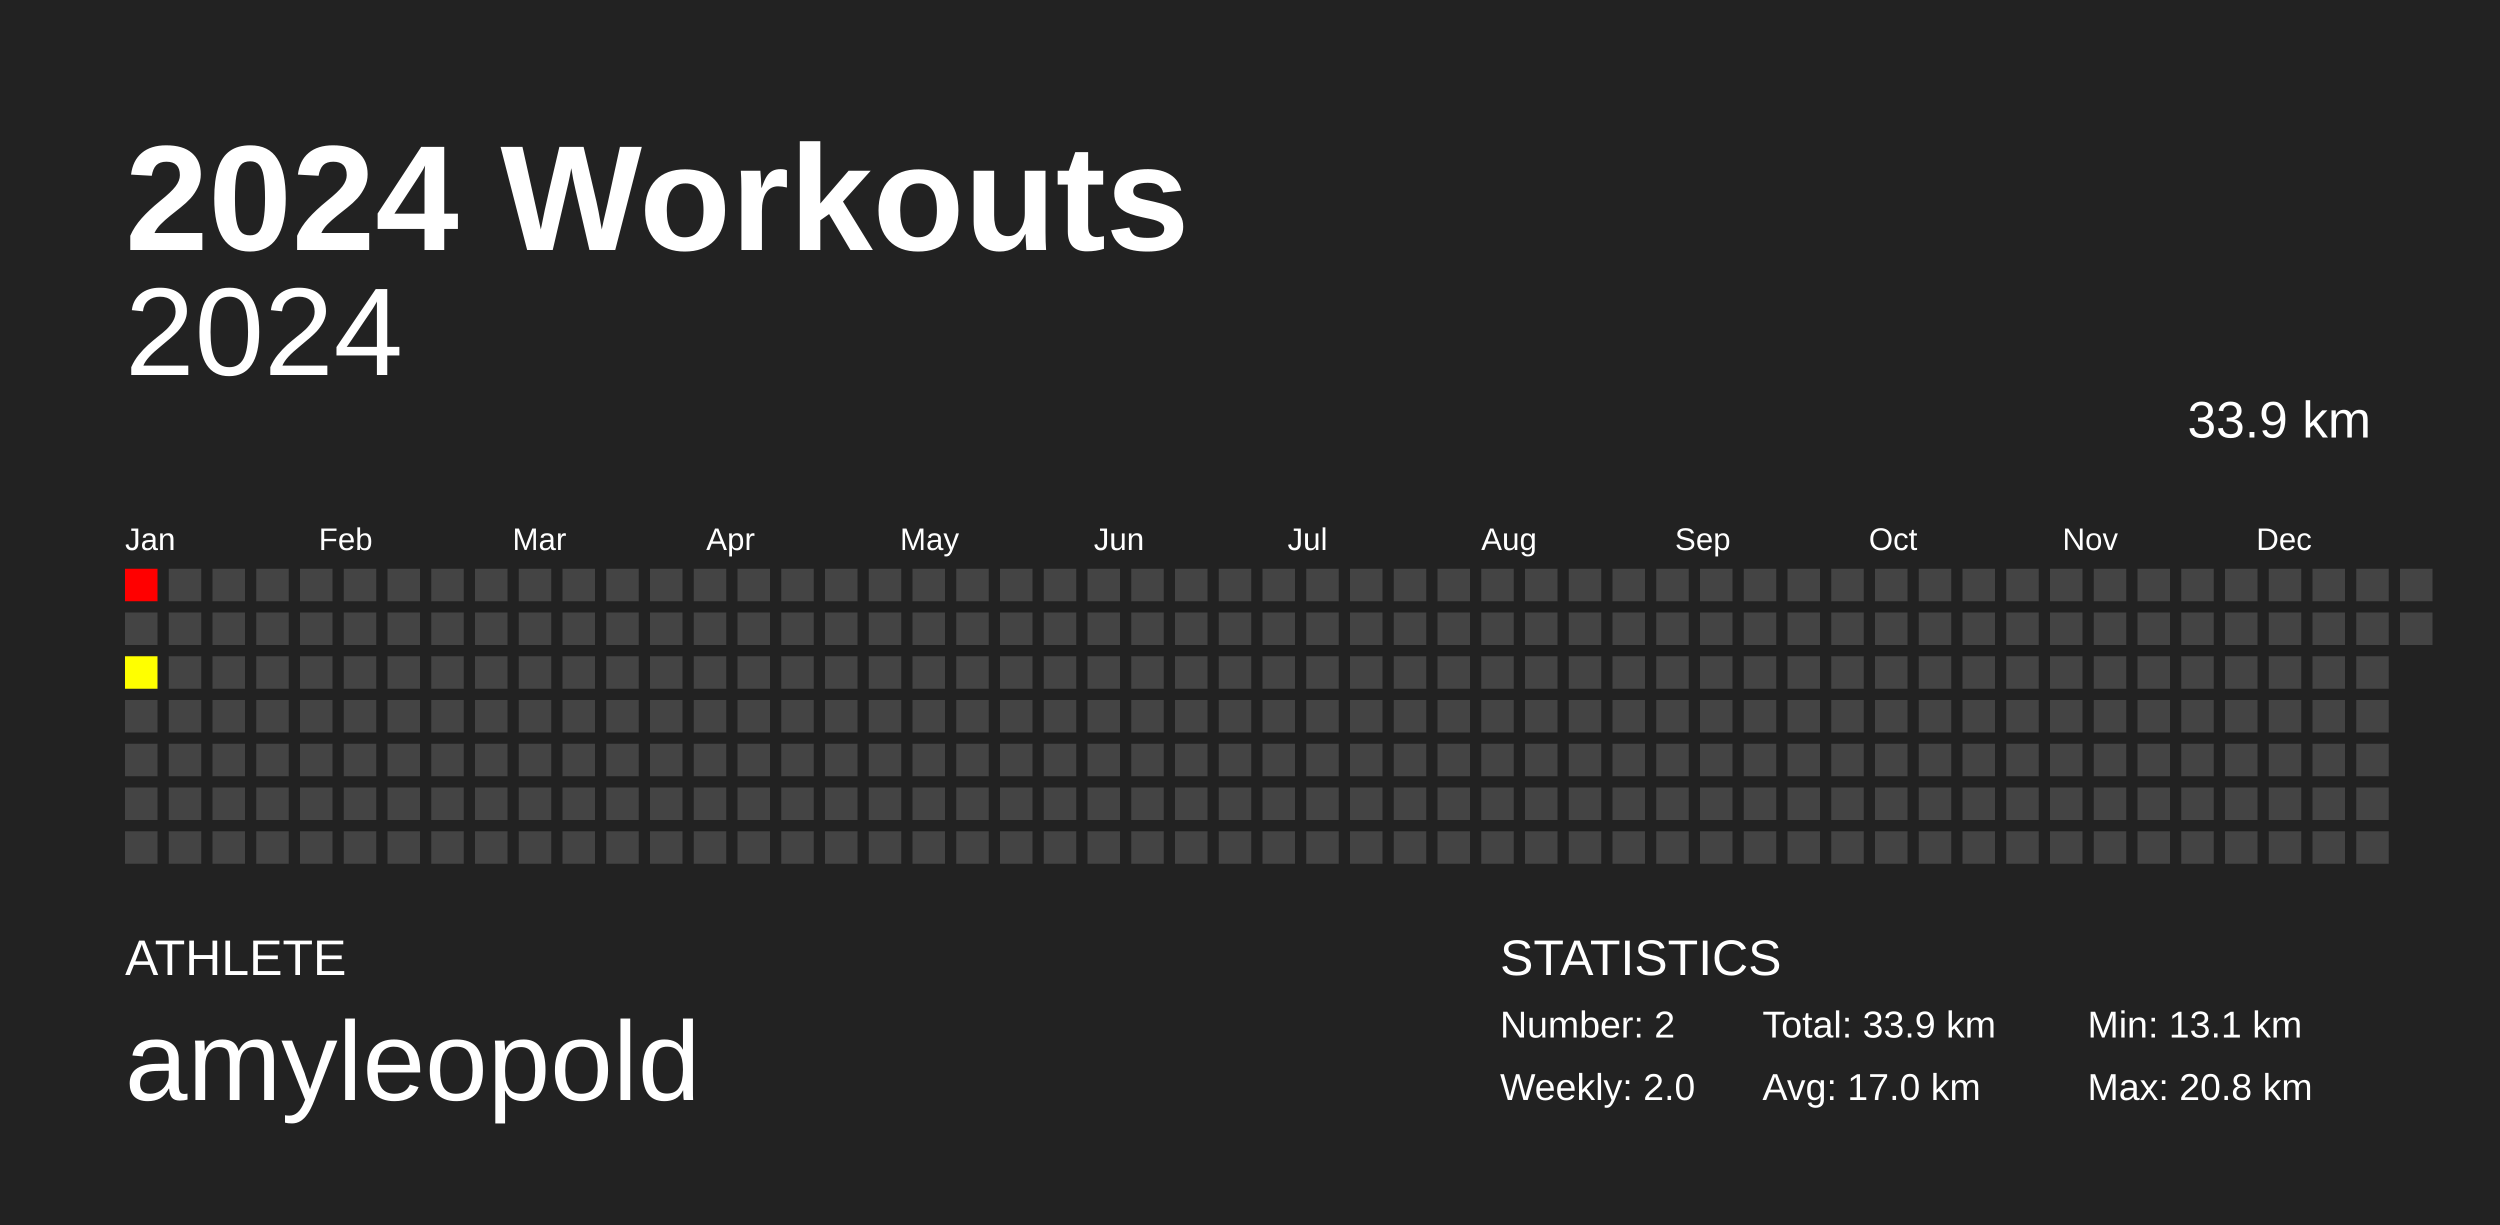
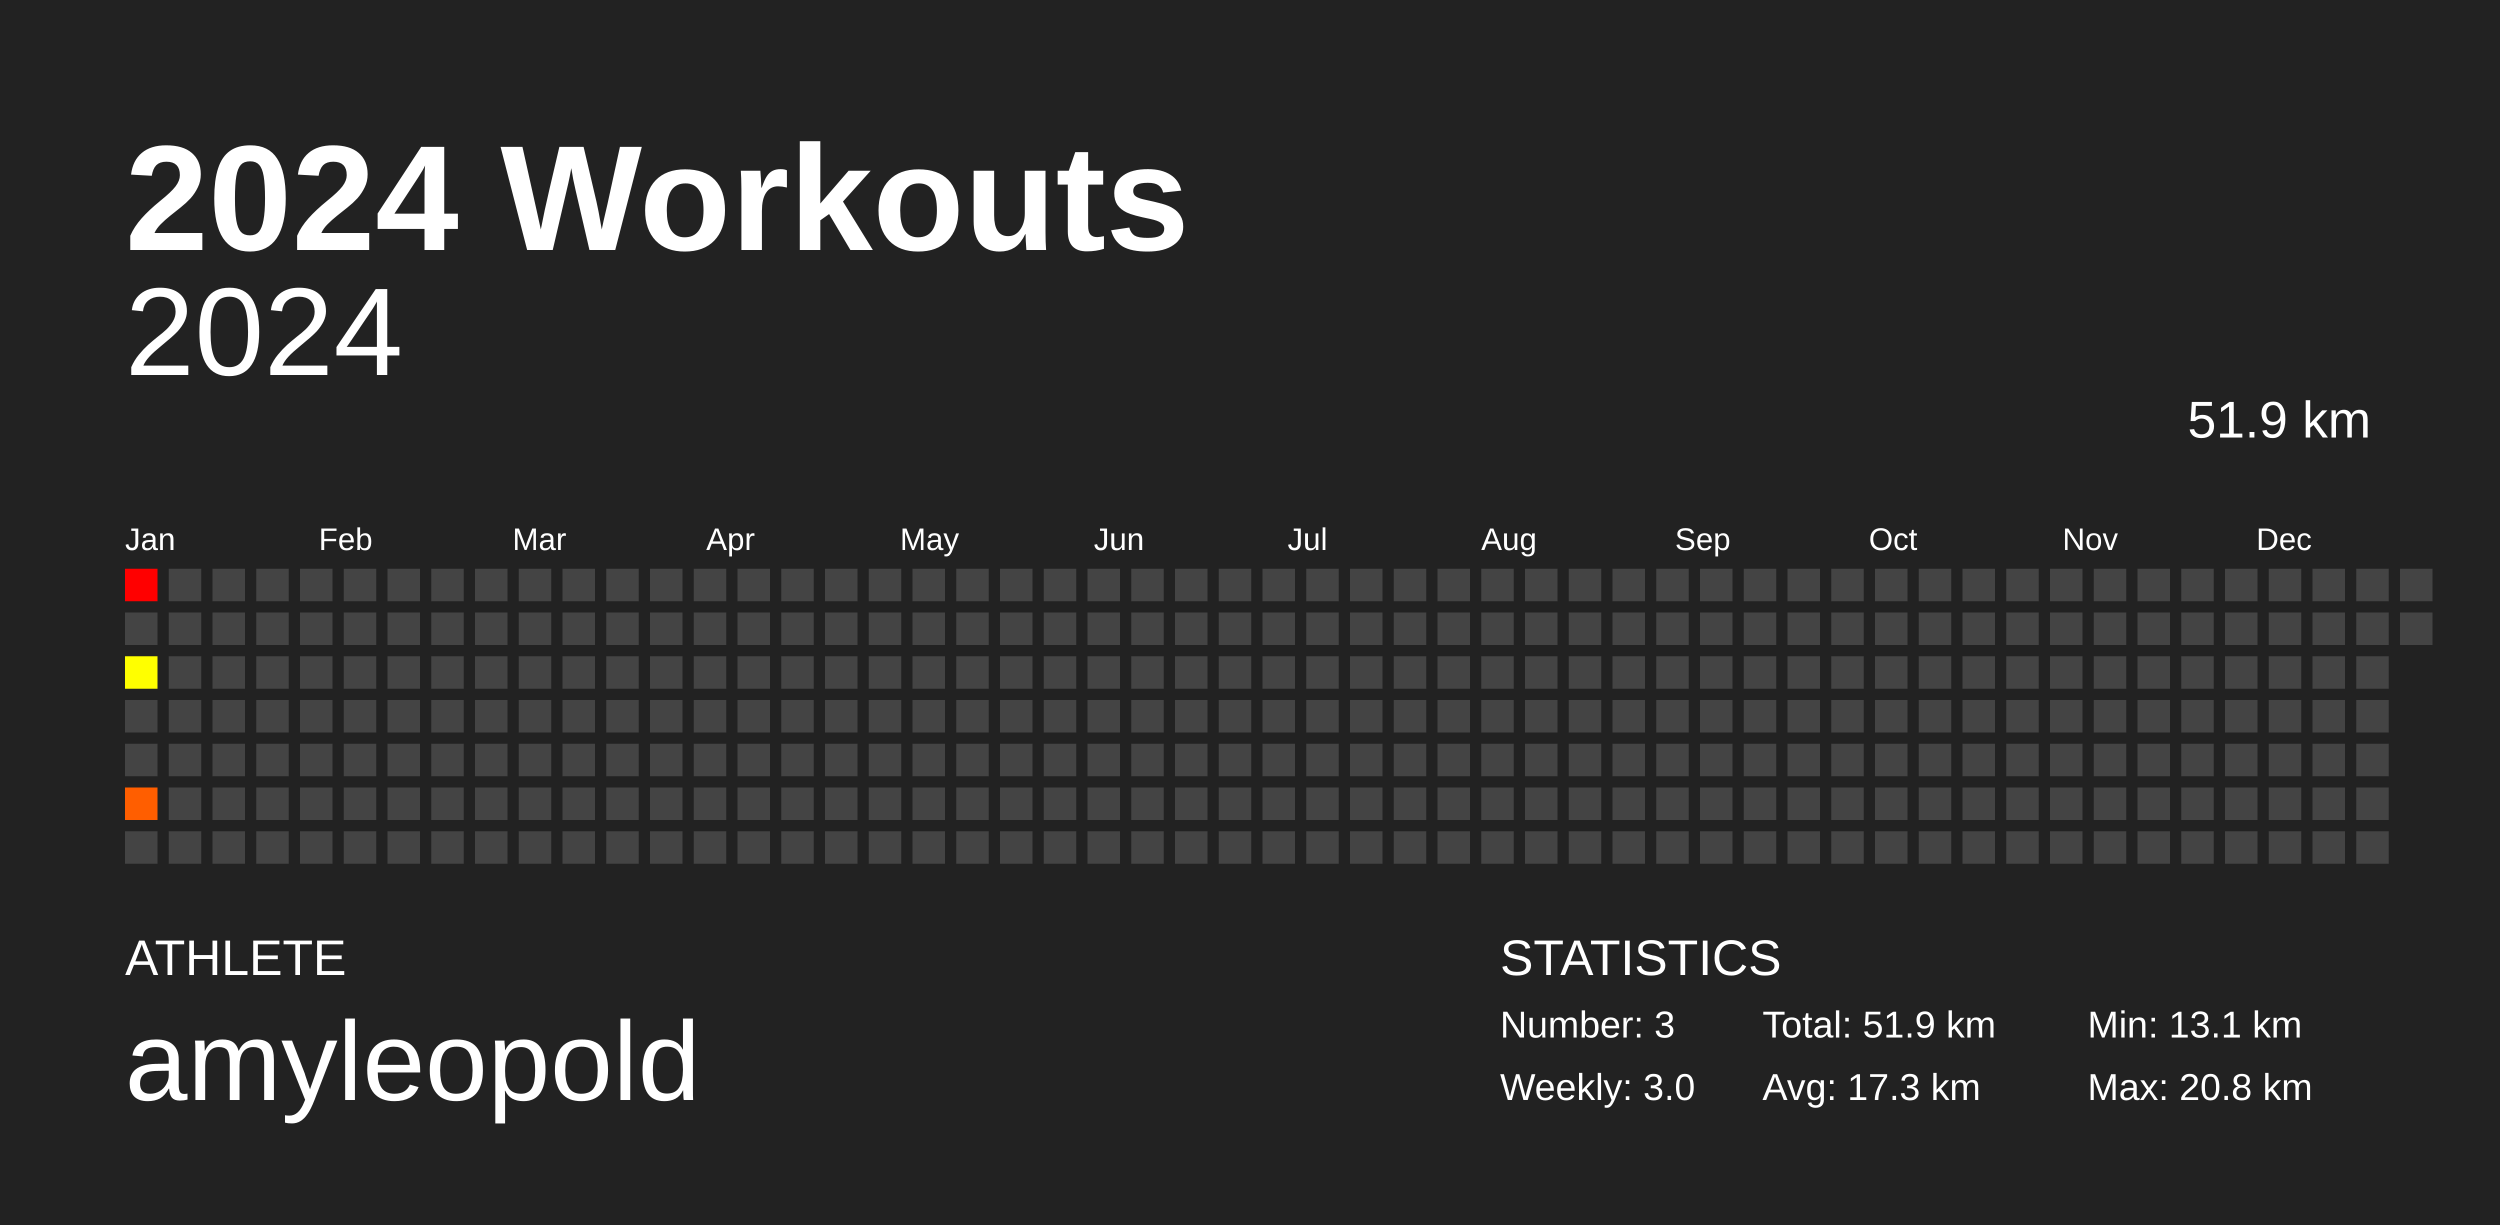
<svg xmlns="http://www.w3.org/2000/svg" baseProfile="full" height="98mm" version="1.1" viewBox="0,0,200,98" width="200mm">
  <defs />
  <rect fill="#222222" height="98" width="200" x="0" y="0" />
  <text fill="#FFFFFF" style="font-size:12px; font-family:Arial; font-weight:bold;" x="10" y="20">2024 Workouts</text>
  <text fill="#FFFFFF" style="font-size:4px; font-family:Arial" x="10" y="78">ATHLETE</text>
  <text fill="#FFFFFF" style="font-size:9px; font-family:Arial" x="10" y="88">amyleopold</text>
  <text fill="#FFFFFF" style="font-size:4px; font-family:Arial" x="120" y="78">STATISTICS</text>
-   <text fill="#FFFFFF" style="font-size:3px; font-family:Arial" x="120" y="83">Number: 2</text>
-   <text fill="#FFFFFF" style="font-size:3px; font-family:Arial" x="120" y="88">Weekly: 2.0</text>
-   <text fill="#FFFFFF" style="font-size:3px; font-family:Arial" x="141" y="83">Total: 33.9 km</text>
-   <text fill="#FFFFFF" style="font-size:3px; font-family:Arial" x="141" y="88">Avg: 17.0 km</text>
+   <text fill="#FFFFFF" style="font-size:3px; font-family:Arial" x="120" y="83">Number: 3</text>
+   <text fill="#FFFFFF" style="font-size:3px; font-family:Arial" x="120" y="88">Weekly: 3.0</text>
+   <text fill="#FFFFFF" style="font-size:3px; font-family:Arial" x="141" y="83">Total: 51.9 km</text>
+   <text fill="#FFFFFF" style="font-size:3px; font-family:Arial" x="141" y="88">Avg: 17.3 km</text>
  <text fill="#FFFFFF" style="font-size:3px; font-family:Arial" x="167" y="83">Min: 13.1 km</text>
  <text fill="#FFFFFF" style="font-size:3px; font-family:Arial" x="167" y="88">Max: 20.8 km</text>
  <text alignment-baseline="hanging" fill="#FFFFFF" style="font-size:10.0px; font-family:Arial;" x="10" y="30">2024</text>
-   <text alignment-baseline="hanging" fill="#FFFFFF" style="font-size:4.125px; font-family:Arial;" x="175" y="35">33.9 km</text>
+   <text alignment-baseline="hanging" fill="#FFFFFF" style="font-size:4.125px; font-family:Arial;" x="175" y="35">51.9 km</text>
  <text fill="#FFFFFF" style="font-size:2.5px; font-family:Arial" x="10.0" y="44">Jan</text>
  <text fill="#FFFFFF" style="font-size:2.5px; font-family:Arial" x="25.5" y="44">Feb</text>
  <text fill="#FFFFFF" style="font-size:2.5px; font-family:Arial" x="41.0" y="44">Mar</text>
  <text fill="#FFFFFF" style="font-size:2.5px; font-family:Arial" x="56.5" y="44">Apr</text>
  <text fill="#FFFFFF" style="font-size:2.5px; font-family:Arial" x="72.0" y="44">May</text>
  <text fill="#FFFFFF" style="font-size:2.5px; font-family:Arial" x="87.5" y="44">Jun</text>
  <text fill="#FFFFFF" style="font-size:2.5px; font-family:Arial" x="103.0" y="44">Jul</text>
  <text fill="#FFFFFF" style="font-size:2.5px; font-family:Arial" x="118.5" y="44">Aug</text>
  <text fill="#FFFFFF" style="font-size:2.5px; font-family:Arial" x="134.0" y="44">Sep</text>
  <text fill="#FFFFFF" style="font-size:2.5px; font-family:Arial" x="149.5" y="44">Oct</text>
  <text fill="#FFFFFF" style="font-size:2.5px; font-family:Arial" x="165.0" y="44">Nov</text>
  <text fill="#FFFFFF" style="font-size:2.5px; font-family:Arial" x="180.5" y="44">Dec</text>
  <rect fill="red" height="2.6" width="2.6" x="10.0" y="45.5" />
  <rect fill="#444444" height="2.6" width="2.6" x="10.0" y="49.0" />
  <rect fill="#ffff00" height="2.6" width="2.6" x="10.0" y="52.5" />
  <rect fill="#444444" height="2.6" width="2.6" x="10.0" y="56.0" />
  <rect fill="#444444" height="2.6" width="2.6" x="10.0" y="59.5" />
-   <rect fill="#444444" height="2.6" width="2.6" x="10.0" y="63.0" />
+   <rect fill="#ff5e00" height="2.6" width="2.6" x="10.0" y="63.0" />
  <rect fill="#444444" height="2.6" width="2.6" x="10.0" y="66.5" />
  <rect fill="#444444" height="2.6" width="2.6" x="13.5" y="45.5" />
  <rect fill="#444444" height="2.6" width="2.6" x="13.5" y="49.0" />
  <rect fill="#444444" height="2.6" width="2.6" x="13.5" y="52.5" />
  <rect fill="#444444" height="2.6" width="2.6" x="13.5" y="56.0" />
  <rect fill="#444444" height="2.6" width="2.6" x="13.5" y="59.5" />
  <rect fill="#444444" height="2.6" width="2.6" x="13.5" y="63.0" />
  <rect fill="#444444" height="2.6" width="2.6" x="13.5" y="66.5" />
  <rect fill="#444444" height="2.6" width="2.6" x="17.0" y="45.5" />
  <rect fill="#444444" height="2.6" width="2.6" x="17.0" y="49.0" />
  <rect fill="#444444" height="2.6" width="2.6" x="17.0" y="52.5" />
  <rect fill="#444444" height="2.6" width="2.6" x="17.0" y="56.0" />
  <rect fill="#444444" height="2.6" width="2.6" x="17.0" y="59.5" />
  <rect fill="#444444" height="2.6" width="2.6" x="17.0" y="63.0" />
  <rect fill="#444444" height="2.6" width="2.6" x="17.0" y="66.5" />
  <rect fill="#444444" height="2.6" width="2.6" x="20.5" y="45.5" />
  <rect fill="#444444" height="2.6" width="2.6" x="20.5" y="49.0" />
  <rect fill="#444444" height="2.6" width="2.6" x="20.5" y="52.5" />
  <rect fill="#444444" height="2.6" width="2.6" x="20.5" y="56.0" />
  <rect fill="#444444" height="2.6" width="2.6" x="20.5" y="59.5" />
  <rect fill="#444444" height="2.6" width="2.6" x="20.5" y="63.0" />
  <rect fill="#444444" height="2.6" width="2.6" x="20.5" y="66.5" />
  <rect fill="#444444" height="2.6" width="2.6" x="24.0" y="45.5" />
  <rect fill="#444444" height="2.6" width="2.6" x="24.0" y="49.0" />
  <rect fill="#444444" height="2.6" width="2.6" x="24.0" y="52.5" />
  <rect fill="#444444" height="2.6" width="2.6" x="24.0" y="56.0" />
  <rect fill="#444444" height="2.6" width="2.6" x="24.0" y="59.5" />
  <rect fill="#444444" height="2.6" width="2.6" x="24.0" y="63.0" />
  <rect fill="#444444" height="2.6" width="2.6" x="24.0" y="66.5" />
  <rect fill="#444444" height="2.6" width="2.6" x="27.5" y="45.5" />
  <rect fill="#444444" height="2.6" width="2.6" x="27.5" y="49.0" />
  <rect fill="#444444" height="2.6" width="2.6" x="27.5" y="52.5" />
  <rect fill="#444444" height="2.6" width="2.6" x="27.5" y="56.0" />
  <rect fill="#444444" height="2.6" width="2.6" x="27.5" y="59.5" />
  <rect fill="#444444" height="2.6" width="2.6" x="27.5" y="63.0" />
  <rect fill="#444444" height="2.6" width="2.6" x="27.5" y="66.5" />
  <rect fill="#444444" height="2.6" width="2.6" x="31.0" y="45.5" />
  <rect fill="#444444" height="2.6" width="2.6" x="31.0" y="49.0" />
  <rect fill="#444444" height="2.6" width="2.6" x="31.0" y="52.5" />
  <rect fill="#444444" height="2.6" width="2.6" x="31.0" y="56.0" />
  <rect fill="#444444" height="2.6" width="2.6" x="31.0" y="59.5" />
  <rect fill="#444444" height="2.6" width="2.6" x="31.0" y="63.0" />
  <rect fill="#444444" height="2.6" width="2.6" x="31.0" y="66.5" />
  <rect fill="#444444" height="2.6" width="2.6" x="34.5" y="45.5" />
  <rect fill="#444444" height="2.6" width="2.6" x="34.5" y="49.0" />
  <rect fill="#444444" height="2.6" width="2.6" x="34.5" y="52.5" />
  <rect fill="#444444" height="2.6" width="2.6" x="34.5" y="56.0" />
  <rect fill="#444444" height="2.6" width="2.6" x="34.5" y="59.5" />
  <rect fill="#444444" height="2.6" width="2.6" x="34.5" y="63.0" />
  <rect fill="#444444" height="2.6" width="2.6" x="34.5" y="66.5" />
  <rect fill="#444444" height="2.6" width="2.6" x="38.0" y="45.5" />
  <rect fill="#444444" height="2.6" width="2.6" x="38.0" y="49.0" />
  <rect fill="#444444" height="2.6" width="2.6" x="38.0" y="52.5" />
  <rect fill="#444444" height="2.6" width="2.6" x="38.0" y="56.0" />
  <rect fill="#444444" height="2.6" width="2.6" x="38.0" y="59.5" />
  <rect fill="#444444" height="2.6" width="2.6" x="38.0" y="63.0" />
  <rect fill="#444444" height="2.6" width="2.6" x="38.0" y="66.5" />
  <rect fill="#444444" height="2.6" width="2.6" x="41.5" y="45.5" />
  <rect fill="#444444" height="2.6" width="2.6" x="41.5" y="49.0" />
  <rect fill="#444444" height="2.6" width="2.6" x="41.5" y="52.5" />
  <rect fill="#444444" height="2.6" width="2.6" x="41.5" y="56.0" />
  <rect fill="#444444" height="2.6" width="2.6" x="41.5" y="59.5" />
  <rect fill="#444444" height="2.6" width="2.6" x="41.5" y="63.0" />
  <rect fill="#444444" height="2.6" width="2.6" x="41.5" y="66.5" />
  <rect fill="#444444" height="2.6" width="2.6" x="45.0" y="45.5" />
  <rect fill="#444444" height="2.6" width="2.6" x="45.0" y="49.0" />
  <rect fill="#444444" height="2.6" width="2.6" x="45.0" y="52.5" />
  <rect fill="#444444" height="2.6" width="2.6" x="45.0" y="56.0" />
  <rect fill="#444444" height="2.6" width="2.6" x="45.0" y="59.5" />
  <rect fill="#444444" height="2.6" width="2.6" x="45.0" y="63.0" />
  <rect fill="#444444" height="2.6" width="2.6" x="45.0" y="66.5" />
  <rect fill="#444444" height="2.6" width="2.6" x="48.5" y="45.5" />
  <rect fill="#444444" height="2.6" width="2.6" x="48.5" y="49.0" />
  <rect fill="#444444" height="2.6" width="2.6" x="48.5" y="52.5" />
  <rect fill="#444444" height="2.6" width="2.6" x="48.5" y="56.0" />
  <rect fill="#444444" height="2.6" width="2.6" x="48.5" y="59.5" />
  <rect fill="#444444" height="2.6" width="2.6" x="48.5" y="63.0" />
  <rect fill="#444444" height="2.6" width="2.6" x="48.5" y="66.5" />
  <rect fill="#444444" height="2.6" width="2.6" x="52.0" y="45.5" />
  <rect fill="#444444" height="2.6" width="2.6" x="52.0" y="49.0" />
  <rect fill="#444444" height="2.6" width="2.6" x="52.0" y="52.5" />
  <rect fill="#444444" height="2.6" width="2.6" x="52.0" y="56.0" />
  <rect fill="#444444" height="2.6" width="2.6" x="52.0" y="59.5" />
  <rect fill="#444444" height="2.6" width="2.6" x="52.0" y="63.0" />
  <rect fill="#444444" height="2.6" width="2.6" x="52.0" y="66.5" />
  <rect fill="#444444" height="2.6" width="2.6" x="55.5" y="45.5" />
  <rect fill="#444444" height="2.6" width="2.6" x="55.5" y="49.0" />
  <rect fill="#444444" height="2.6" width="2.6" x="55.5" y="52.5" />
  <rect fill="#444444" height="2.6" width="2.6" x="55.5" y="56.0" />
  <rect fill="#444444" height="2.6" width="2.6" x="55.5" y="59.5" />
  <rect fill="#444444" height="2.6" width="2.6" x="55.5" y="63.0" />
  <rect fill="#444444" height="2.6" width="2.6" x="55.5" y="66.5" />
  <rect fill="#444444" height="2.6" width="2.6" x="59.0" y="45.5" />
  <rect fill="#444444" height="2.6" width="2.6" x="59.0" y="49.0" />
  <rect fill="#444444" height="2.6" width="2.6" x="59.0" y="52.5" />
  <rect fill="#444444" height="2.6" width="2.6" x="59.0" y="56.0" />
  <rect fill="#444444" height="2.6" width="2.6" x="59.0" y="59.5" />
  <rect fill="#444444" height="2.6" width="2.6" x="59.0" y="63.0" />
  <rect fill="#444444" height="2.6" width="2.6" x="59.0" y="66.5" />
  <rect fill="#444444" height="2.6" width="2.6" x="62.5" y="45.5" />
  <rect fill="#444444" height="2.6" width="2.6" x="62.5" y="49.0" />
  <rect fill="#444444" height="2.6" width="2.6" x="62.5" y="52.5" />
  <rect fill="#444444" height="2.6" width="2.6" x="62.5" y="56.0" />
  <rect fill="#444444" height="2.6" width="2.6" x="62.5" y="59.5" />
  <rect fill="#444444" height="2.6" width="2.6" x="62.5" y="63.0" />
  <rect fill="#444444" height="2.6" width="2.6" x="62.5" y="66.5" />
  <rect fill="#444444" height="2.6" width="2.6" x="66.0" y="45.5" />
  <rect fill="#444444" height="2.6" width="2.6" x="66.0" y="49.0" />
  <rect fill="#444444" height="2.6" width="2.6" x="66.0" y="52.5" />
  <rect fill="#444444" height="2.6" width="2.6" x="66.0" y="56.0" />
  <rect fill="#444444" height="2.6" width="2.6" x="66.0" y="59.5" />
  <rect fill="#444444" height="2.6" width="2.6" x="66.0" y="63.0" />
  <rect fill="#444444" height="2.6" width="2.6" x="66.0" y="66.5" />
  <rect fill="#444444" height="2.6" width="2.6" x="69.5" y="45.5" />
  <rect fill="#444444" height="2.6" width="2.6" x="69.5" y="49.0" />
  <rect fill="#444444" height="2.6" width="2.6" x="69.5" y="52.5" />
  <rect fill="#444444" height="2.6" width="2.6" x="69.5" y="56.0" />
  <rect fill="#444444" height="2.6" width="2.6" x="69.5" y="59.5" />
  <rect fill="#444444" height="2.6" width="2.6" x="69.5" y="63.0" />
  <rect fill="#444444" height="2.6" width="2.6" x="69.5" y="66.5" />
  <rect fill="#444444" height="2.6" width="2.6" x="73.0" y="45.5" />
  <rect fill="#444444" height="2.6" width="2.6" x="73.0" y="49.0" />
  <rect fill="#444444" height="2.6" width="2.6" x="73.0" y="52.5" />
  <rect fill="#444444" height="2.6" width="2.6" x="73.0" y="56.0" />
  <rect fill="#444444" height="2.6" width="2.6" x="73.0" y="59.5" />
  <rect fill="#444444" height="2.6" width="2.6" x="73.0" y="63.0" />
  <rect fill="#444444" height="2.6" width="2.6" x="73.0" y="66.5" />
  <rect fill="#444444" height="2.6" width="2.6" x="76.5" y="45.5" />
  <rect fill="#444444" height="2.6" width="2.6" x="76.5" y="49.0" />
  <rect fill="#444444" height="2.6" width="2.6" x="76.5" y="52.5" />
  <rect fill="#444444" height="2.6" width="2.6" x="76.5" y="56.0" />
  <rect fill="#444444" height="2.6" width="2.6" x="76.5" y="59.5" />
  <rect fill="#444444" height="2.6" width="2.6" x="76.5" y="63.0" />
  <rect fill="#444444" height="2.6" width="2.6" x="76.5" y="66.5" />
  <rect fill="#444444" height="2.6" width="2.6" x="80.0" y="45.5" />
  <rect fill="#444444" height="2.6" width="2.6" x="80.0" y="49.0" />
  <rect fill="#444444" height="2.6" width="2.6" x="80.0" y="52.5" />
  <rect fill="#444444" height="2.6" width="2.6" x="80.0" y="56.0" />
  <rect fill="#444444" height="2.6" width="2.6" x="80.0" y="59.5" />
  <rect fill="#444444" height="2.6" width="2.6" x="80.0" y="63.0" />
  <rect fill="#444444" height="2.6" width="2.6" x="80.0" y="66.5" />
  <rect fill="#444444" height="2.6" width="2.6" x="83.5" y="45.5" />
  <rect fill="#444444" height="2.6" width="2.6" x="83.5" y="49.0" />
  <rect fill="#444444" height="2.6" width="2.6" x="83.5" y="52.5" />
  <rect fill="#444444" height="2.6" width="2.6" x="83.5" y="56.0" />
  <rect fill="#444444" height="2.6" width="2.6" x="83.5" y="59.5" />
  <rect fill="#444444" height="2.6" width="2.6" x="83.5" y="63.0" />
  <rect fill="#444444" height="2.6" width="2.6" x="83.5" y="66.5" />
  <rect fill="#444444" height="2.6" width="2.6" x="87.0" y="45.5" />
  <rect fill="#444444" height="2.6" width="2.6" x="87.0" y="49.0" />
  <rect fill="#444444" height="2.6" width="2.6" x="87.0" y="52.5" />
  <rect fill="#444444" height="2.6" width="2.6" x="87.0" y="56.0" />
  <rect fill="#444444" height="2.6" width="2.6" x="87.0" y="59.5" />
  <rect fill="#444444" height="2.6" width="2.6" x="87.0" y="63.0" />
  <rect fill="#444444" height="2.6" width="2.6" x="87.0" y="66.5" />
  <rect fill="#444444" height="2.6" width="2.6" x="90.5" y="45.5" />
  <rect fill="#444444" height="2.6" width="2.6" x="90.5" y="49.0" />
  <rect fill="#444444" height="2.6" width="2.6" x="90.5" y="52.5" />
  <rect fill="#444444" height="2.6" width="2.6" x="90.5" y="56.0" />
  <rect fill="#444444" height="2.6" width="2.6" x="90.5" y="59.5" />
  <rect fill="#444444" height="2.6" width="2.6" x="90.5" y="63.0" />
  <rect fill="#444444" height="2.6" width="2.6" x="90.5" y="66.5" />
  <rect fill="#444444" height="2.6" width="2.6" x="94.0" y="45.5" />
  <rect fill="#444444" height="2.6" width="2.6" x="94.0" y="49.0" />
  <rect fill="#444444" height="2.6" width="2.6" x="94.0" y="52.5" />
  <rect fill="#444444" height="2.6" width="2.6" x="94.0" y="56.0" />
  <rect fill="#444444" height="2.6" width="2.6" x="94.0" y="59.5" />
  <rect fill="#444444" height="2.6" width="2.6" x="94.0" y="63.0" />
  <rect fill="#444444" height="2.6" width="2.6" x="94.0" y="66.5" />
  <rect fill="#444444" height="2.6" width="2.6" x="97.5" y="45.5" />
  <rect fill="#444444" height="2.6" width="2.6" x="97.5" y="49.0" />
  <rect fill="#444444" height="2.6" width="2.6" x="97.5" y="52.5" />
  <rect fill="#444444" height="2.6" width="2.6" x="97.5" y="56.0" />
  <rect fill="#444444" height="2.6" width="2.6" x="97.5" y="59.5" />
  <rect fill="#444444" height="2.6" width="2.6" x="97.5" y="63.0" />
  <rect fill="#444444" height="2.6" width="2.6" x="97.5" y="66.5" />
  <rect fill="#444444" height="2.6" width="2.6" x="101.0" y="45.5" />
  <rect fill="#444444" height="2.6" width="2.6" x="101.0" y="49.0" />
  <rect fill="#444444" height="2.6" width="2.6" x="101.0" y="52.5" />
  <rect fill="#444444" height="2.6" width="2.6" x="101.0" y="56.0" />
  <rect fill="#444444" height="2.6" width="2.6" x="101.0" y="59.5" />
  <rect fill="#444444" height="2.6" width="2.6" x="101.0" y="63.0" />
  <rect fill="#444444" height="2.6" width="2.6" x="101.0" y="66.5" />
  <rect fill="#444444" height="2.6" width="2.6" x="104.5" y="45.5" />
  <rect fill="#444444" height="2.6" width="2.6" x="104.5" y="49.0" />
  <rect fill="#444444" height="2.6" width="2.6" x="104.5" y="52.5" />
  <rect fill="#444444" height="2.6" width="2.6" x="104.5" y="56.0" />
  <rect fill="#444444" height="2.6" width="2.6" x="104.5" y="59.5" />
  <rect fill="#444444" height="2.6" width="2.6" x="104.5" y="63.0" />
  <rect fill="#444444" height="2.6" width="2.6" x="104.5" y="66.5" />
  <rect fill="#444444" height="2.6" width="2.6" x="108.0" y="45.5" />
  <rect fill="#444444" height="2.6" width="2.6" x="108.0" y="49.0" />
  <rect fill="#444444" height="2.6" width="2.6" x="108.0" y="52.5" />
  <rect fill="#444444" height="2.6" width="2.6" x="108.0" y="56.0" />
  <rect fill="#444444" height="2.6" width="2.6" x="108.0" y="59.5" />
  <rect fill="#444444" height="2.6" width="2.6" x="108.0" y="63.0" />
  <rect fill="#444444" height="2.6" width="2.6" x="108.0" y="66.5" />
  <rect fill="#444444" height="2.6" width="2.6" x="111.5" y="45.5" />
  <rect fill="#444444" height="2.6" width="2.6" x="111.5" y="49.0" />
  <rect fill="#444444" height="2.6" width="2.6" x="111.5" y="52.5" />
  <rect fill="#444444" height="2.6" width="2.6" x="111.5" y="56.0" />
  <rect fill="#444444" height="2.6" width="2.6" x="111.5" y="59.5" />
  <rect fill="#444444" height="2.6" width="2.6" x="111.5" y="63.0" />
  <rect fill="#444444" height="2.6" width="2.6" x="111.5" y="66.5" />
  <rect fill="#444444" height="2.6" width="2.6" x="115.0" y="45.5" />
  <rect fill="#444444" height="2.6" width="2.6" x="115.0" y="49.0" />
  <rect fill="#444444" height="2.6" width="2.6" x="115.0" y="52.5" />
  <rect fill="#444444" height="2.6" width="2.6" x="115.0" y="56.0" />
  <rect fill="#444444" height="2.6" width="2.6" x="115.0" y="59.5" />
  <rect fill="#444444" height="2.6" width="2.6" x="115.0" y="63.0" />
  <rect fill="#444444" height="2.6" width="2.6" x="115.0" y="66.5" />
  <rect fill="#444444" height="2.6" width="2.6" x="118.5" y="45.5" />
  <rect fill="#444444" height="2.6" width="2.6" x="118.5" y="49.0" />
  <rect fill="#444444" height="2.6" width="2.6" x="118.5" y="52.5" />
  <rect fill="#444444" height="2.6" width="2.6" x="118.5" y="56.0" />
  <rect fill="#444444" height="2.6" width="2.6" x="118.5" y="59.5" />
  <rect fill="#444444" height="2.6" width="2.6" x="118.5" y="63.0" />
  <rect fill="#444444" height="2.6" width="2.6" x="118.5" y="66.5" />
  <rect fill="#444444" height="2.6" width="2.6" x="122.0" y="45.5" />
  <rect fill="#444444" height="2.6" width="2.6" x="122.0" y="49.0" />
  <rect fill="#444444" height="2.6" width="2.6" x="122.0" y="52.5" />
  <rect fill="#444444" height="2.6" width="2.6" x="122.0" y="56.0" />
  <rect fill="#444444" height="2.6" width="2.6" x="122.0" y="59.5" />
  <rect fill="#444444" height="2.6" width="2.6" x="122.0" y="63.0" />
  <rect fill="#444444" height="2.6" width="2.6" x="122.0" y="66.5" />
  <rect fill="#444444" height="2.6" width="2.6" x="125.5" y="45.5" />
  <rect fill="#444444" height="2.6" width="2.6" x="125.5" y="49.0" />
  <rect fill="#444444" height="2.6" width="2.6" x="125.5" y="52.5" />
  <rect fill="#444444" height="2.6" width="2.6" x="125.5" y="56.0" />
  <rect fill="#444444" height="2.6" width="2.6" x="125.5" y="59.5" />
  <rect fill="#444444" height="2.6" width="2.6" x="125.5" y="63.0" />
  <rect fill="#444444" height="2.6" width="2.6" x="125.5" y="66.5" />
  <rect fill="#444444" height="2.6" width="2.6" x="129.0" y="45.5" />
  <rect fill="#444444" height="2.6" width="2.6" x="129.0" y="49.0" />
  <rect fill="#444444" height="2.6" width="2.6" x="129.0" y="52.5" />
  <rect fill="#444444" height="2.6" width="2.6" x="129.0" y="56.0" />
  <rect fill="#444444" height="2.6" width="2.6" x="129.0" y="59.5" />
  <rect fill="#444444" height="2.6" width="2.6" x="129.0" y="63.0" />
  <rect fill="#444444" height="2.6" width="2.6" x="129.0" y="66.5" />
  <rect fill="#444444" height="2.6" width="2.6" x="132.5" y="45.5" />
  <rect fill="#444444" height="2.6" width="2.6" x="132.5" y="49.0" />
  <rect fill="#444444" height="2.6" width="2.6" x="132.5" y="52.5" />
  <rect fill="#444444" height="2.6" width="2.6" x="132.5" y="56.0" />
  <rect fill="#444444" height="2.6" width="2.6" x="132.5" y="59.5" />
  <rect fill="#444444" height="2.6" width="2.6" x="132.5" y="63.0" />
  <rect fill="#444444" height="2.6" width="2.6" x="132.5" y="66.5" />
  <rect fill="#444444" height="2.6" width="2.6" x="136.0" y="45.5" />
  <rect fill="#444444" height="2.6" width="2.6" x="136.0" y="49.0" />
  <rect fill="#444444" height="2.6" width="2.6" x="136.0" y="52.5" />
  <rect fill="#444444" height="2.6" width="2.6" x="136.0" y="56.0" />
  <rect fill="#444444" height="2.6" width="2.6" x="136.0" y="59.5" />
  <rect fill="#444444" height="2.6" width="2.6" x="136.0" y="63.0" />
  <rect fill="#444444" height="2.6" width="2.6" x="136.0" y="66.5" />
  <rect fill="#444444" height="2.6" width="2.6" x="139.5" y="45.5" />
  <rect fill="#444444" height="2.6" width="2.6" x="139.5" y="49.0" />
  <rect fill="#444444" height="2.6" width="2.6" x="139.5" y="52.5" />
  <rect fill="#444444" height="2.6" width="2.6" x="139.5" y="56.0" />
  <rect fill="#444444" height="2.6" width="2.6" x="139.5" y="59.5" />
  <rect fill="#444444" height="2.6" width="2.6" x="139.5" y="63.0" />
  <rect fill="#444444" height="2.6" width="2.6" x="139.5" y="66.5" />
  <rect fill="#444444" height="2.6" width="2.6" x="143.0" y="45.5" />
  <rect fill="#444444" height="2.6" width="2.6" x="143.0" y="49.0" />
  <rect fill="#444444" height="2.6" width="2.6" x="143.0" y="52.5" />
  <rect fill="#444444" height="2.6" width="2.6" x="143.0" y="56.0" />
  <rect fill="#444444" height="2.6" width="2.6" x="143.0" y="59.5" />
  <rect fill="#444444" height="2.6" width="2.6" x="143.0" y="63.0" />
  <rect fill="#444444" height="2.6" width="2.6" x="143.0" y="66.5" />
  <rect fill="#444444" height="2.6" width="2.6" x="146.5" y="45.5" />
  <rect fill="#444444" height="2.6" width="2.6" x="146.5" y="49.0" />
  <rect fill="#444444" height="2.6" width="2.6" x="146.5" y="52.5" />
  <rect fill="#444444" height="2.6" width="2.6" x="146.5" y="56.0" />
  <rect fill="#444444" height="2.6" width="2.6" x="146.5" y="59.5" />
  <rect fill="#444444" height="2.6" width="2.6" x="146.5" y="63.0" />
  <rect fill="#444444" height="2.6" width="2.6" x="146.5" y="66.5" />
  <rect fill="#444444" height="2.6" width="2.6" x="150.0" y="45.5" />
  <rect fill="#444444" height="2.6" width="2.6" x="150.0" y="49.0" />
  <rect fill="#444444" height="2.6" width="2.6" x="150.0" y="52.5" />
  <rect fill="#444444" height="2.6" width="2.6" x="150.0" y="56.0" />
  <rect fill="#444444" height="2.6" width="2.6" x="150.0" y="59.5" />
  <rect fill="#444444" height="2.6" width="2.6" x="150.0" y="63.0" />
  <rect fill="#444444" height="2.6" width="2.6" x="150.0" y="66.5" />
  <rect fill="#444444" height="2.6" width="2.6" x="153.5" y="45.5" />
  <rect fill="#444444" height="2.6" width="2.6" x="153.5" y="49.0" />
  <rect fill="#444444" height="2.6" width="2.6" x="153.5" y="52.5" />
  <rect fill="#444444" height="2.6" width="2.6" x="153.5" y="56.0" />
  <rect fill="#444444" height="2.6" width="2.6" x="153.5" y="59.5" />
  <rect fill="#444444" height="2.6" width="2.6" x="153.5" y="63.0" />
  <rect fill="#444444" height="2.6" width="2.6" x="153.5" y="66.5" />
  <rect fill="#444444" height="2.6" width="2.6" x="157.0" y="45.5" />
  <rect fill="#444444" height="2.6" width="2.6" x="157.0" y="49.0" />
  <rect fill="#444444" height="2.6" width="2.6" x="157.0" y="52.5" />
  <rect fill="#444444" height="2.6" width="2.6" x="157.0" y="56.0" />
  <rect fill="#444444" height="2.6" width="2.6" x="157.0" y="59.5" />
  <rect fill="#444444" height="2.6" width="2.6" x="157.0" y="63.0" />
  <rect fill="#444444" height="2.6" width="2.6" x="157.0" y="66.5" />
  <rect fill="#444444" height="2.6" width="2.6" x="160.5" y="45.5" />
  <rect fill="#444444" height="2.6" width="2.6" x="160.5" y="49.0" />
  <rect fill="#444444" height="2.6" width="2.6" x="160.5" y="52.5" />
  <rect fill="#444444" height="2.6" width="2.6" x="160.5" y="56.0" />
  <rect fill="#444444" height="2.6" width="2.6" x="160.5" y="59.5" />
  <rect fill="#444444" height="2.6" width="2.6" x="160.5" y="63.0" />
  <rect fill="#444444" height="2.6" width="2.6" x="160.5" y="66.5" />
  <rect fill="#444444" height="2.6" width="2.6" x="164.0" y="45.5" />
  <rect fill="#444444" height="2.6" width="2.6" x="164.0" y="49.0" />
  <rect fill="#444444" height="2.6" width="2.6" x="164.0" y="52.5" />
  <rect fill="#444444" height="2.6" width="2.6" x="164.0" y="56.0" />
  <rect fill="#444444" height="2.6" width="2.6" x="164.0" y="59.5" />
  <rect fill="#444444" height="2.6" width="2.6" x="164.0" y="63.0" />
  <rect fill="#444444" height="2.6" width="2.6" x="164.0" y="66.5" />
  <rect fill="#444444" height="2.6" width="2.6" x="167.5" y="45.5" />
  <rect fill="#444444" height="2.6" width="2.6" x="167.5" y="49.0" />
  <rect fill="#444444" height="2.6" width="2.6" x="167.5" y="52.5" />
  <rect fill="#444444" height="2.6" width="2.6" x="167.5" y="56.0" />
  <rect fill="#444444" height="2.6" width="2.6" x="167.5" y="59.5" />
  <rect fill="#444444" height="2.6" width="2.6" x="167.5" y="63.0" />
  <rect fill="#444444" height="2.6" width="2.6" x="167.5" y="66.5" />
  <rect fill="#444444" height="2.6" width="2.6" x="171.0" y="45.5" />
  <rect fill="#444444" height="2.6" width="2.6" x="171.0" y="49.0" />
  <rect fill="#444444" height="2.6" width="2.6" x="171.0" y="52.5" />
  <rect fill="#444444" height="2.6" width="2.6" x="171.0" y="56.0" />
  <rect fill="#444444" height="2.6" width="2.6" x="171.0" y="59.5" />
  <rect fill="#444444" height="2.6" width="2.6" x="171.0" y="63.0" />
  <rect fill="#444444" height="2.6" width="2.6" x="171.0" y="66.5" />
  <rect fill="#444444" height="2.6" width="2.6" x="174.5" y="45.5" />
  <rect fill="#444444" height="2.6" width="2.6" x="174.5" y="49.0" />
  <rect fill="#444444" height="2.6" width="2.6" x="174.5" y="52.5" />
  <rect fill="#444444" height="2.6" width="2.6" x="174.5" y="56.0" />
  <rect fill="#444444" height="2.6" width="2.6" x="174.5" y="59.5" />
  <rect fill="#444444" height="2.6" width="2.6" x="174.5" y="63.0" />
  <rect fill="#444444" height="2.6" width="2.6" x="174.5" y="66.5" />
  <rect fill="#444444" height="2.6" width="2.6" x="178.0" y="45.5" />
  <rect fill="#444444" height="2.6" width="2.6" x="178.0" y="49.0" />
  <rect fill="#444444" height="2.6" width="2.6" x="178.0" y="52.5" />
  <rect fill="#444444" height="2.6" width="2.6" x="178.0" y="56.0" />
  <rect fill="#444444" height="2.6" width="2.6" x="178.0" y="59.5" />
  <rect fill="#444444" height="2.6" width="2.6" x="178.0" y="63.0" />
  <rect fill="#444444" height="2.6" width="2.6" x="178.0" y="66.5" />
  <rect fill="#444444" height="2.6" width="2.6" x="181.5" y="45.5" />
  <rect fill="#444444" height="2.6" width="2.6" x="181.5" y="49.0" />
  <rect fill="#444444" height="2.6" width="2.6" x="181.5" y="52.5" />
  <rect fill="#444444" height="2.6" width="2.6" x="181.5" y="56.0" />
  <rect fill="#444444" height="2.6" width="2.6" x="181.5" y="59.5" />
  <rect fill="#444444" height="2.6" width="2.6" x="181.5" y="63.0" />
  <rect fill="#444444" height="2.6" width="2.6" x="181.5" y="66.5" />
  <rect fill="#444444" height="2.6" width="2.6" x="185.0" y="45.5" />
  <rect fill="#444444" height="2.6" width="2.6" x="185.0" y="49.0" />
  <rect fill="#444444" height="2.6" width="2.6" x="185.0" y="52.5" />
  <rect fill="#444444" height="2.6" width="2.6" x="185.0" y="56.0" />
  <rect fill="#444444" height="2.6" width="2.6" x="185.0" y="59.5" />
  <rect fill="#444444" height="2.6" width="2.6" x="185.0" y="63.0" />
  <rect fill="#444444" height="2.6" width="2.6" x="185.0" y="66.5" />
  <rect fill="#444444" height="2.6" width="2.6" x="188.5" y="45.5" />
  <rect fill="#444444" height="2.6" width="2.6" x="188.5" y="49.0" />
  <rect fill="#444444" height="2.6" width="2.6" x="188.5" y="52.5" />
  <rect fill="#444444" height="2.6" width="2.6" x="188.5" y="56.0" />
  <rect fill="#444444" height="2.6" width="2.6" x="188.5" y="59.5" />
  <rect fill="#444444" height="2.6" width="2.6" x="188.5" y="63.0" />
  <rect fill="#444444" height="2.6" width="2.6" x="188.5" y="66.5" />
  <rect fill="#444444" height="2.6" width="2.6" x="192.0" y="45.5" />
  <rect fill="#444444" height="2.6" width="2.6" x="192.0" y="49.0" />
</svg>
